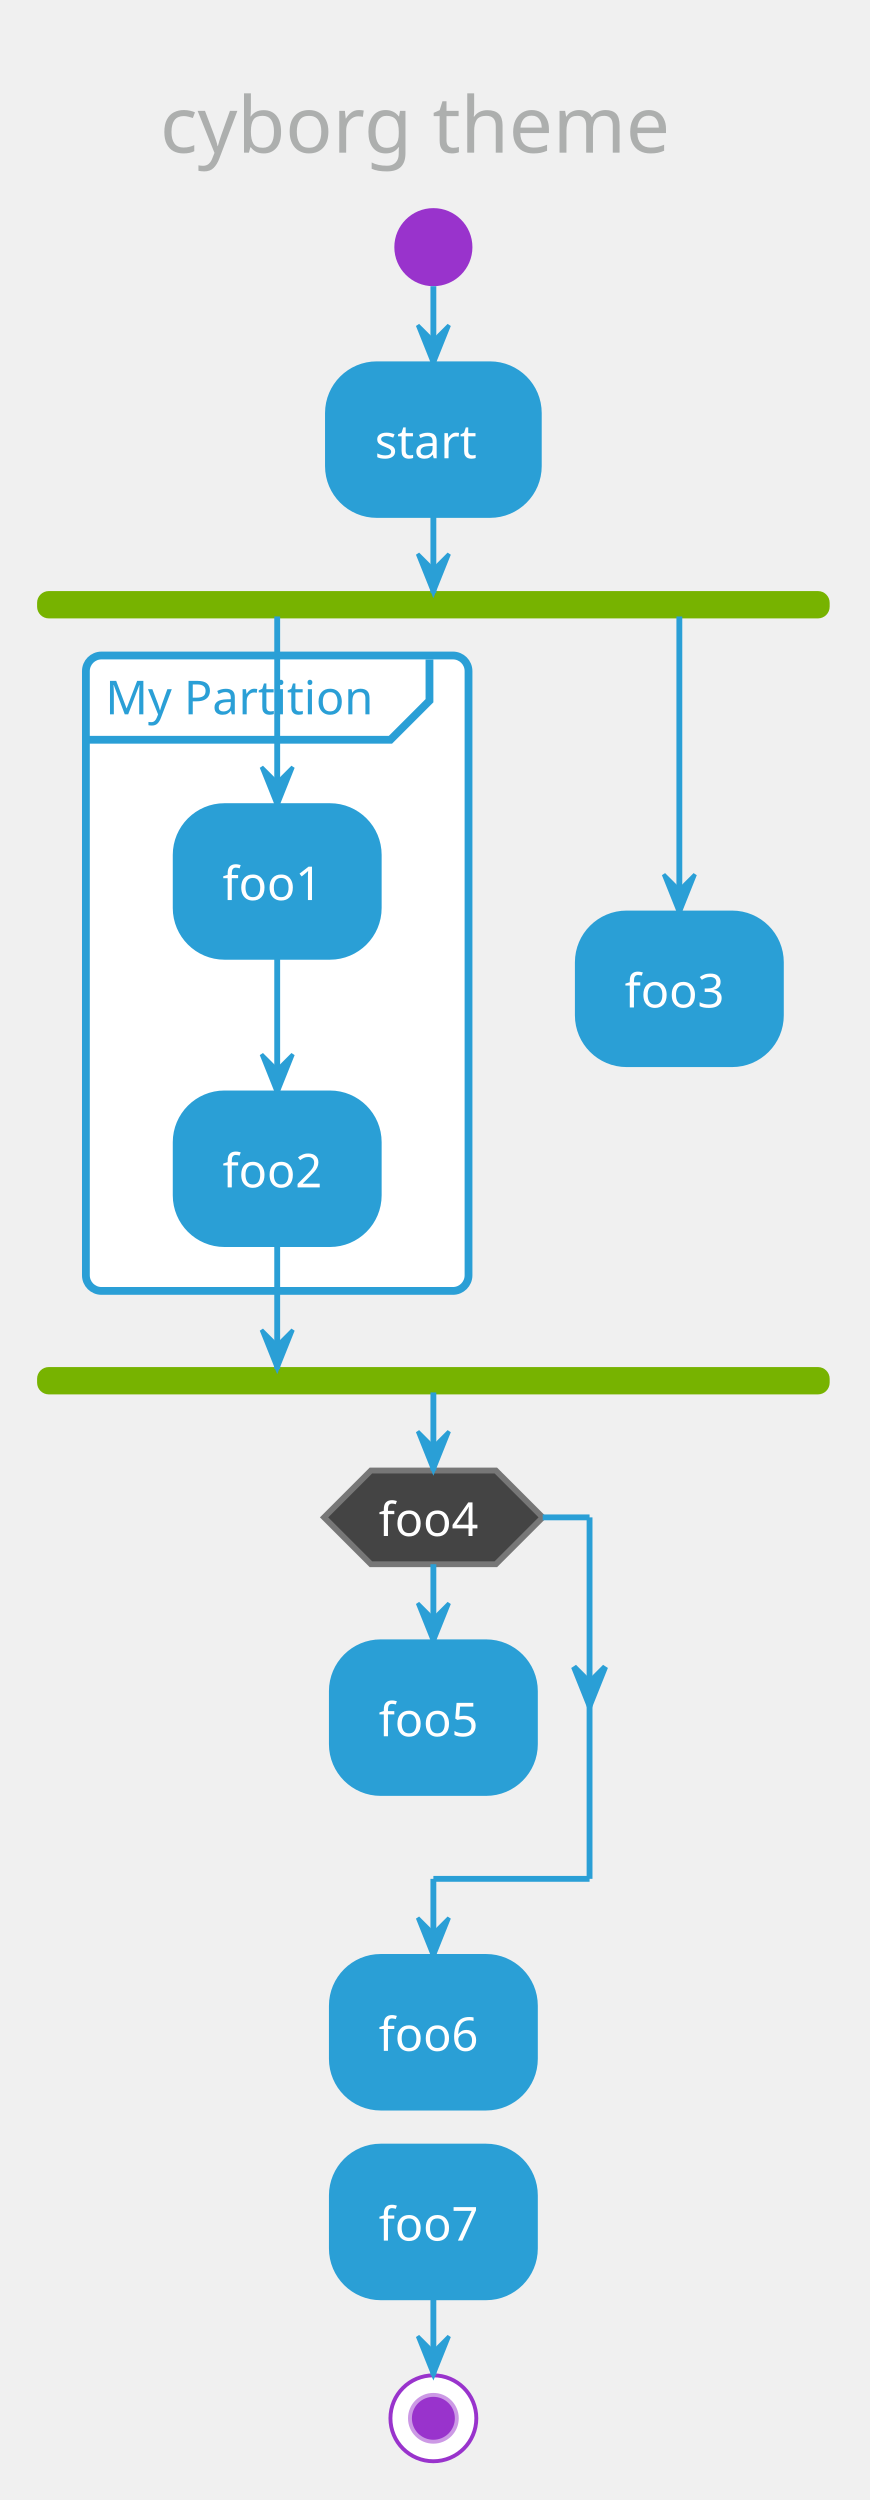
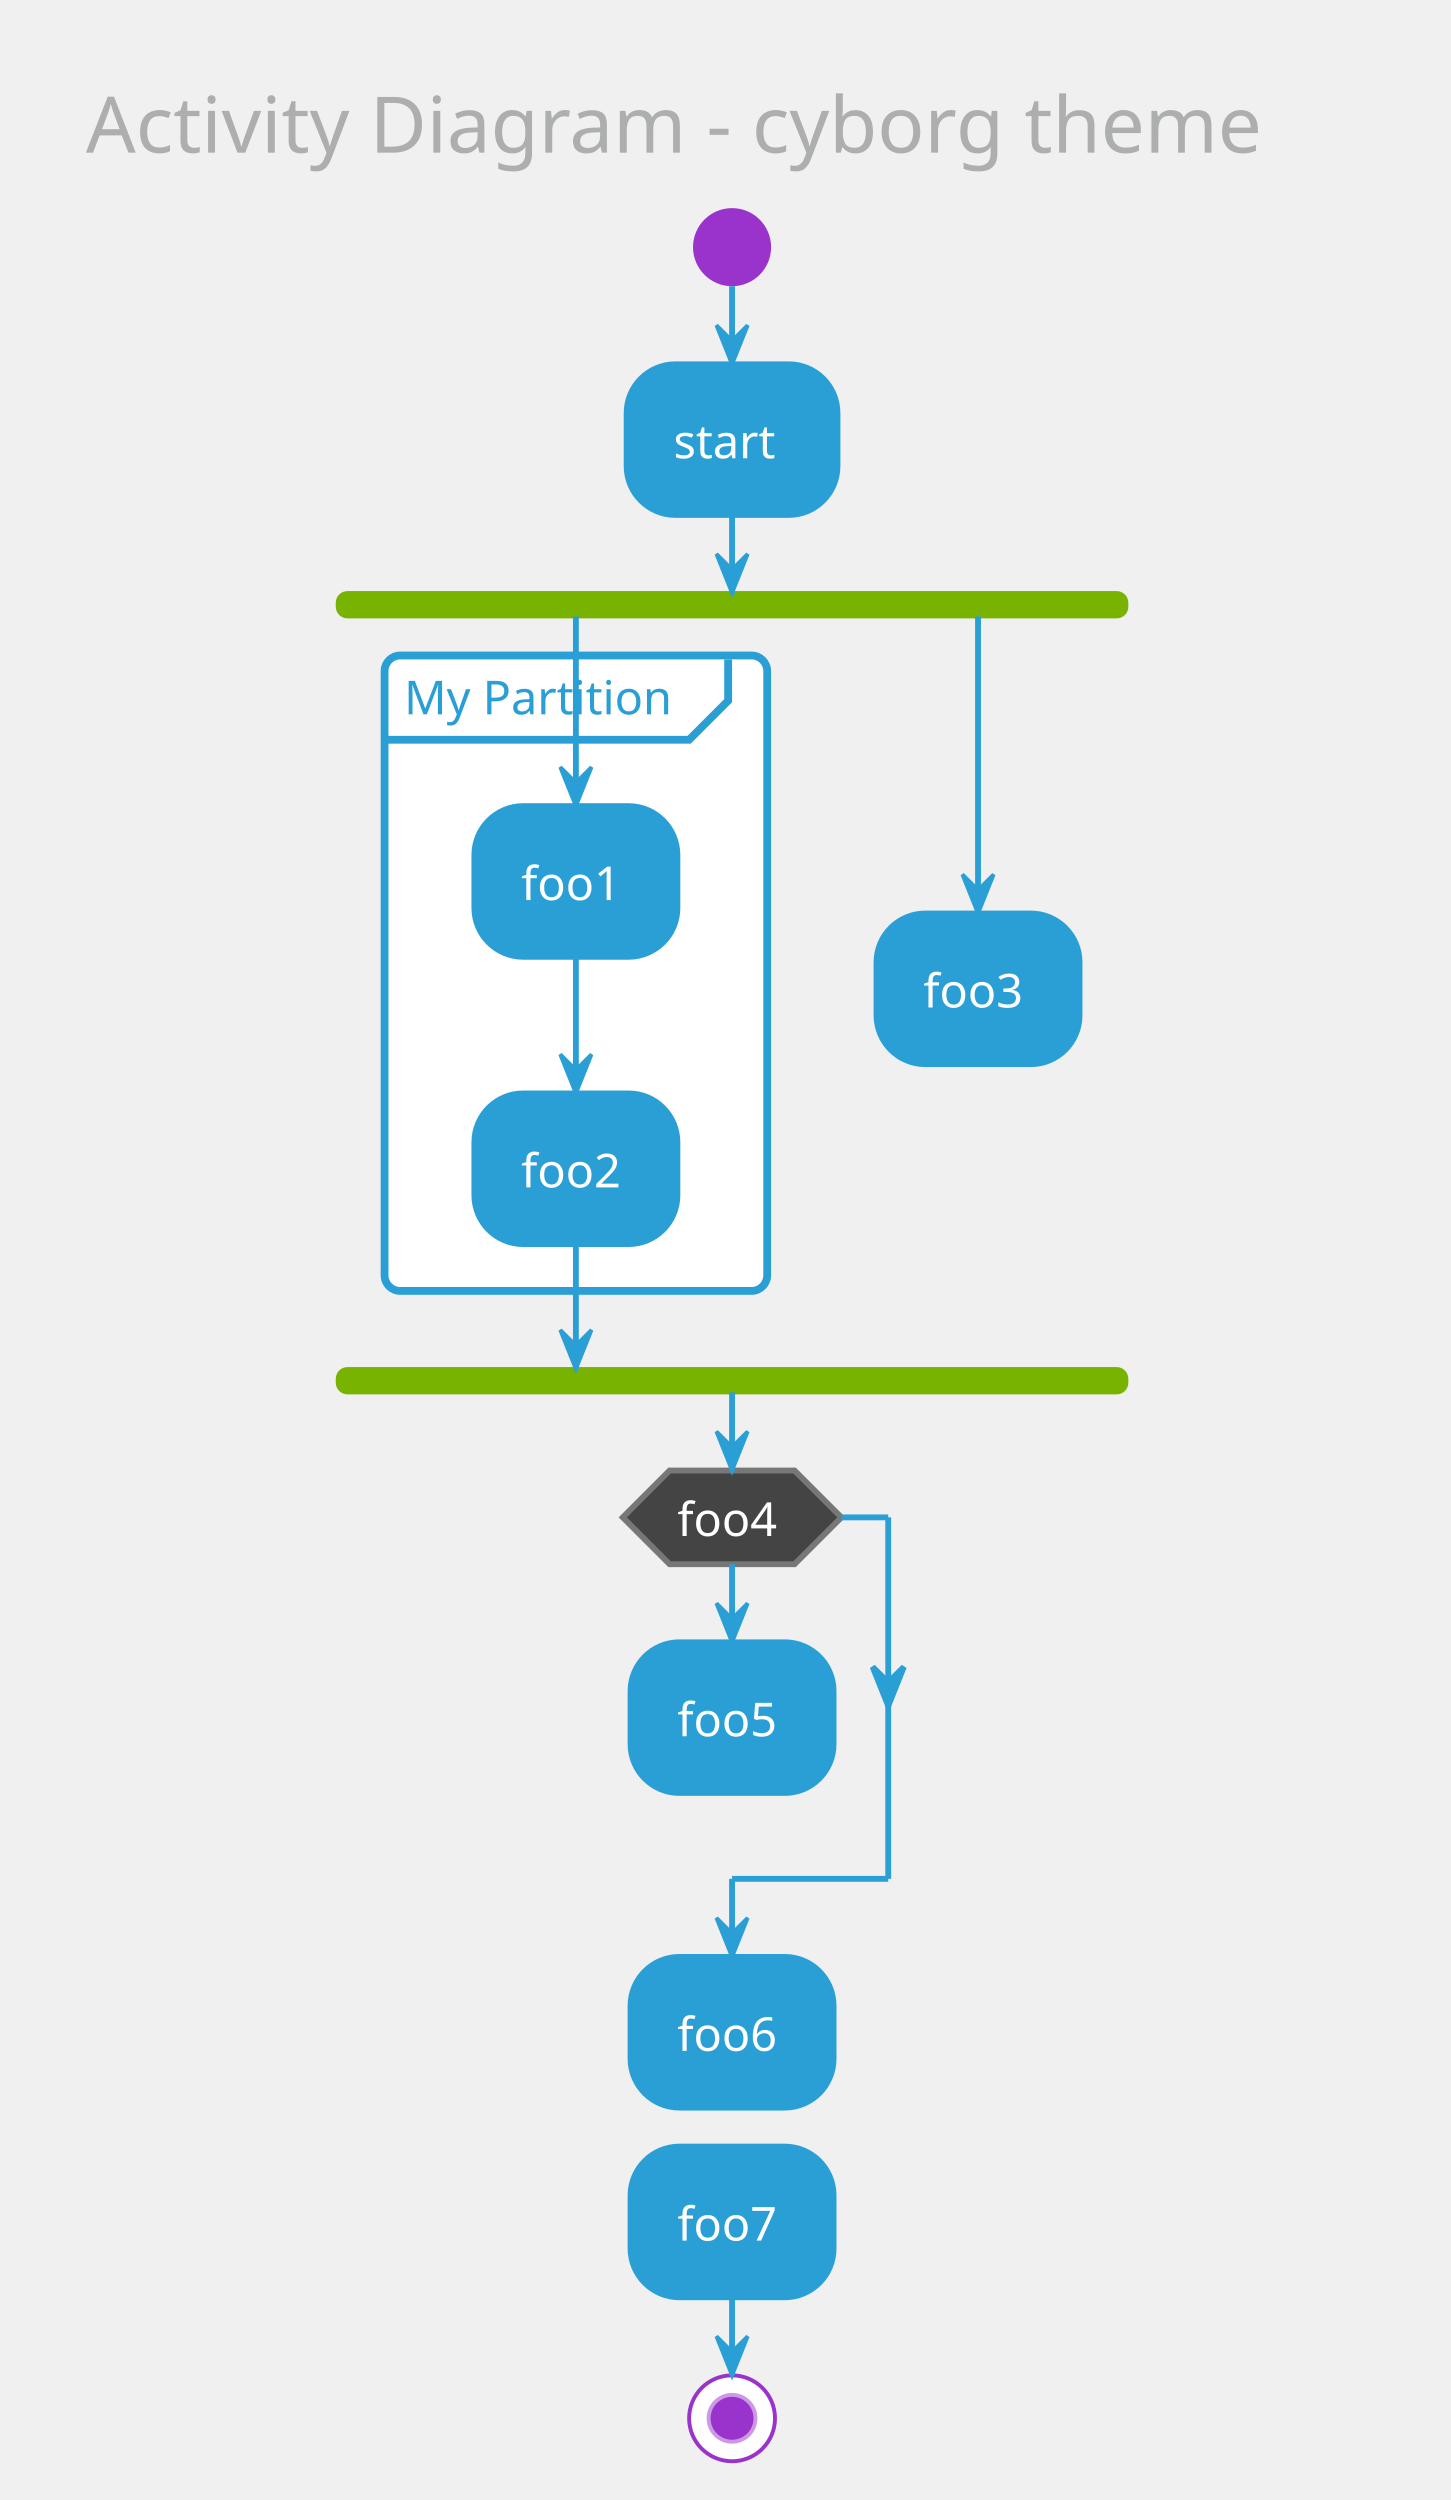
- <svg xmlns="http://www.w3.org/2000/svg" contentScriptType="application/ecmascript" contentStyleType="text/css" height="667.708px" preserveAspectRatio="none" style="width:232px;height:667px;" version="1.1" viewBox="0 0 232 667" width="232.292px" zoomAndPan="magnify">
+ <svg xmlns="http://www.w3.org/2000/svg" contentScriptType="application/ecmascript" contentStyleType="text/css" height="667.708px" preserveAspectRatio="none" style="width:387px;height:667px;" version="1.1" viewBox="0 0 387 667" width="387.5px" zoomAndPan="magnify">
  <defs />
  <g>
-     <rect fill="none" height="39.903" rx="4.167" ry="4.167" style="stroke: none; stroke-width: 1.042;" width="164.583" x="32.292" y="12.5" />
-     <text fill="#ADAFAE" font-family="Verdana" font-size="20.833" lengthAdjust="spacingAndGlyphs" textLength="143.75" x="42.708" y="40.737">cyborg theme</text>
-     <ellipse cx="115.625" cy="65.944" fill="#9933CC" rx="10.417" ry="10.417" style="stroke: none; stroke-width: 1.042;" />
-     <rect fill="#2A9FD6" height="40.192" rx="13.021" ry="13.021" style="stroke: #2A9FD6; stroke-width: 1.562;" width="56.25" x="87.5" y="97.194" />
-     <text fill="#FFFFFF" font-family="Verdana" font-size="12.5" lengthAdjust="spacingAndGlyphs" textLength="31.25" x="100" y="122.262">start</text>
-     <rect fill="#77B300" height="6.25" rx="2.604" ry="2.604" style="stroke: #77B300; stroke-width: 1.042;" width="210.417" x="10.417" y="158.219" />
-     <rect fill="#FFFFFF" height="169.533" rx="4.167" ry="4.167" style="stroke: #2A9FD6; stroke-width: 2.083;" width="102.083" x="22.917" y="174.886" />
-     <path d="M114.583,175.928 L114.583,186.953 L104.167,197.369 L22.917,197.369 " fill="none" style="stroke: #2A9FD6; stroke-width: 2.083;" />
-     <text fill="#2A9FD6" font-family="Verdana" font-size="12.5" lengthAdjust="spacingAndGlyphs" textLength="77.083" x="28.125" y="190.578">My Partition</text>
-     <rect fill="#2A9FD6" height="40.192" rx="13.021" ry="13.021" style="stroke: #2A9FD6; stroke-width: 1.562;" width="54.167" x="46.875" y="215.078" />
-     <text fill="#FFFFFF" font-family="Verdana" font-size="12.5" lengthAdjust="spacingAndGlyphs" textLength="29.167" x="59.375" y="240.145">foo1</text>
-     <rect fill="#2A9FD6" height="40.192" rx="13.021" ry="13.021" style="stroke: #2A9FD6; stroke-width: 1.562;" width="54.167" x="46.875" y="291.728" />
-     <text fill="#FFFFFF" font-family="Verdana" font-size="12.5" lengthAdjust="spacingAndGlyphs" textLength="29.167" x="59.375" y="316.795">foo2</text>
-     <rect fill="#2A9FD6" height="40.192" rx="13.021" ry="13.021" style="stroke: #2A9FD6; stroke-width: 1.562;" width="54.167" x="154.167" y="243.724" />
-     <text fill="#FFFFFF" font-family="Verdana" font-size="12.5" lengthAdjust="spacingAndGlyphs" textLength="29.167" x="166.667" y="268.791">foo3</text>
-     <rect fill="#77B300" height="6.25" rx="2.604" ry="2.604" style="stroke: #77B300; stroke-width: 1.042;" width="210.417" x="10.417" y="365.253" />
-     <rect fill="#2A9FD6" height="40.192" rx="13.021" ry="13.021" style="stroke: #2A9FD6; stroke-width: 1.562;" width="54.167" x="88.542" y="438.169" />
-     <text fill="#FFFFFF" font-family="Verdana" font-size="12.5" lengthAdjust="spacingAndGlyphs" textLength="29.167" x="101.042" y="463.236">foo5</text>
-     <polygon fill="#444444" points="98.958,392.336,132.292,392.336,144.792,404.836,132.292,417.336,98.958,417.336,86.458,404.836,98.958,392.336" style="stroke: #777777; stroke-width: 1.562;" />
-     <text fill="#FFFFFF" font-family="Verdana" font-size="12.5" lengthAdjust="spacingAndGlyphs" textLength="29.167" x="101.042" y="409.807">foo4</text>
-     <rect fill="#2A9FD6" height="40.192" rx="13.021" ry="13.021" style="stroke: #2A9FD6; stroke-width: 1.562;" width="54.167" x="88.542" y="522.111" />
-     <text fill="#FFFFFF" font-family="Verdana" font-size="12.5" lengthAdjust="spacingAndGlyphs" textLength="29.167" x="101.042" y="547.178">foo6</text>
-     <rect fill="#2A9FD6" height="40.192" rx="13.021" ry="13.021" style="stroke: #2A9FD6; stroke-width: 1.562;" width="54.167" x="88.542" y="572.719" />
-     <text fill="#FFFFFF" font-family="Verdana" font-size="12.5" lengthAdjust="spacingAndGlyphs" textLength="29.167" x="101.042" y="597.787">foo7</text>
-     <ellipse cx="115.625" cy="645.203" fill="#FFFFFF" rx="11.458" ry="11.458" style="stroke: #9933CC; stroke-width: 1.042;" />
-     <ellipse cx="115.625" cy="645.203" fill="#9933CC" rx="6.25" ry="6.25" style="stroke: #CC99E5; stroke-width: 1.042;" />
-     <line style="stroke: #2A9FD6; stroke-width: 1.562;" x1="115.625" x2="115.625" y1="76.361" y2="97.194" />
-     <polygon fill="#2A9FD6" points="111.458,86.778,115.625,97.194,119.792,86.778,115.625,90.944" style="stroke: #2A9FD6; stroke-width: 1.042;" />
-     <line style="stroke: #2A9FD6; stroke-width: 1.562;" x1="73.958" x2="73.958" y1="255.269" y2="291.728" />
-     <polygon fill="#2A9FD6" points="69.792,281.311,73.958,291.728,78.125,281.311,73.958,285.478" style="stroke: #2A9FD6; stroke-width: 1.042;" />
-     <line style="stroke: #2A9FD6; stroke-width: 1.562;" x1="73.958" x2="73.958" y1="164.469" y2="215.078" />
-     <polygon fill="#2A9FD6" points="69.792,204.661,73.958,215.078,78.125,204.661,73.958,208.828" style="stroke: #2A9FD6; stroke-width: 1.042;" />
-     <line style="stroke: #2A9FD6; stroke-width: 1.562;" x1="181.25" x2="181.25" y1="164.469" y2="243.724" />
-     <polygon fill="#2A9FD6" points="177.083,233.307,181.25,243.724,185.417,233.307,181.25,237.474" style="stroke: #2A9FD6; stroke-width: 1.042;" />
-     <line style="stroke: #2A9FD6; stroke-width: 1.562;" x1="73.958" x2="73.958" y1="331.919" y2="365.253" />
-     <polygon fill="#2A9FD6" points="69.792,354.836,73.958,365.253,78.125,354.836,73.958,359.003" style="stroke: #2A9FD6; stroke-width: 1.042;" />
-     <line style="stroke: #2A9FD6; stroke-width: 1.562;" x1="115.625" x2="115.625" y1="137.386" y2="158.219" />
-     <polygon fill="#2A9FD6" points="111.458,147.803,115.625,158.219,119.792,147.803,115.625,151.969" style="stroke: #2A9FD6; stroke-width: 1.042;" />
-     <line style="stroke: #2A9FD6; stroke-width: 1.562;" x1="115.625" x2="115.625" y1="417.336" y2="438.169" />
-     <polygon fill="#2A9FD6" points="111.458,427.753,115.625,438.169,119.792,427.753,115.625,431.919" style="stroke: #2A9FD6; stroke-width: 1.042;" />
-     <line style="stroke: #2A9FD6; stroke-width: 1.562;" x1="144.792" x2="157.292" y1="404.836" y2="404.836" />
-     <polygon fill="#2A9FD6" points="153.125,444.724,157.292,455.14,161.458,444.724,157.292,448.89" style="stroke: #2A9FD6; stroke-width: 1.562;" />
-     <line style="stroke: #2A9FD6; stroke-width: 1.562;" x1="157.292" x2="157.292" y1="404.836" y2="501.278" />
-     <line style="stroke: #2A9FD6; stroke-width: 1.562;" x1="157.292" x2="115.625" y1="501.278" y2="501.278" />
-     <line style="stroke: #2A9FD6; stroke-width: 1.562;" x1="115.625" x2="115.625" y1="501.278" y2="522.111" />
-     <polygon fill="#2A9FD6" points="111.458,511.694,115.625,522.111,119.792,511.694,115.625,515.861" style="stroke: #2A9FD6; stroke-width: 1.042;" />
-     <line style="stroke: #2A9FD6; stroke-width: 1.562;" x1="115.625" x2="115.625" y1="371.503" y2="392.336" />
-     <polygon fill="#2A9FD6" points="111.458,381.919,115.625,392.336,119.792,381.919,115.625,386.086" style="stroke: #2A9FD6; stroke-width: 1.042;" />
-     <line style="stroke: #2A9FD6; stroke-width: 1.562;" x1="115.625" x2="115.625" y1="612.911" y2="633.744" />
-     <polygon fill="#2A9FD6" points="111.458,623.328,115.625,633.744,119.792,623.328,115.625,627.494" style="stroke: #2A9FD6; stroke-width: 1.042;" />
+     <rect fill="none" height="39.903" rx="4.167" ry="4.167" style="stroke: none; stroke-width: 1.042;" width="363.542" x="12.5" y="12.5" />
+     <text fill="#ADAFAE" font-family="Verdana" font-size="20.833" lengthAdjust="spacingAndGlyphs" textLength="342.708" x="22.917" y="40.737">Activity Diagram - cyborg theme</text>
+     <ellipse cx="195.312" cy="65.944" fill="#9933CC" rx="10.417" ry="10.417" style="stroke: none; stroke-width: 1.042;" />
+     <rect fill="#2A9FD6" height="40.192" rx="13.021" ry="13.021" style="stroke: #2A9FD6; stroke-width: 1.562;" width="56.25" x="167.188" y="97.194" />
+     <text fill="#FFFFFF" font-family="Verdana" font-size="12.5" lengthAdjust="spacingAndGlyphs" textLength="31.25" x="179.688" y="122.262">start</text>
+     <rect fill="#77B300" height="6.25" rx="2.604" ry="2.604" style="stroke: #77B300; stroke-width: 1.042;" width="210.417" x="90.104" y="158.219" />
+     <rect fill="#FFFFFF" height="169.533" rx="4.167" ry="4.167" style="stroke: #2A9FD6; stroke-width: 2.083;" width="102.083" x="102.604" y="174.886" />
+     <path d="M194.271,175.928 L194.271,186.953 L183.854,197.369 L102.604,197.369 " fill="none" style="stroke: #2A9FD6; stroke-width: 2.083;" />
+     <text fill="#2A9FD6" font-family="Verdana" font-size="12.5" lengthAdjust="spacingAndGlyphs" textLength="77.083" x="107.812" y="190.578">My Partition</text>
+     <rect fill="#2A9FD6" height="40.192" rx="13.021" ry="13.021" style="stroke: #2A9FD6; stroke-width: 1.562;" width="54.167" x="126.562" y="215.078" />
+     <text fill="#FFFFFF" font-family="Verdana" font-size="12.5" lengthAdjust="spacingAndGlyphs" textLength="29.167" x="139.062" y="240.145">foo1</text>
+     <rect fill="#2A9FD6" height="40.192" rx="13.021" ry="13.021" style="stroke: #2A9FD6; stroke-width: 1.562;" width="54.167" x="126.562" y="291.728" />
+     <text fill="#FFFFFF" font-family="Verdana" font-size="12.5" lengthAdjust="spacingAndGlyphs" textLength="29.167" x="139.062" y="316.795">foo2</text>
+     <rect fill="#2A9FD6" height="40.192" rx="13.021" ry="13.021" style="stroke: #2A9FD6; stroke-width: 1.562;" width="54.167" x="233.854" y="243.724" />
+     <text fill="#FFFFFF" font-family="Verdana" font-size="12.5" lengthAdjust="spacingAndGlyphs" textLength="29.167" x="246.354" y="268.791">foo3</text>
+     <rect fill="#77B300" height="6.25" rx="2.604" ry="2.604" style="stroke: #77B300; stroke-width: 1.042;" width="210.417" x="90.104" y="365.253" />
+     <rect fill="#2A9FD6" height="40.192" rx="13.021" ry="13.021" style="stroke: #2A9FD6; stroke-width: 1.562;" width="54.167" x="168.229" y="438.169" />
+     <text fill="#FFFFFF" font-family="Verdana" font-size="12.5" lengthAdjust="spacingAndGlyphs" textLength="29.167" x="180.729" y="463.236">foo5</text>
+     <polygon fill="#444444" points="178.646,392.336,211.979,392.336,224.479,404.836,211.979,417.336,178.646,417.336,166.146,404.836,178.646,392.336" style="stroke: #777777; stroke-width: 1.562;" />
+     <text fill="#FFFFFF" font-family="Verdana" font-size="12.5" lengthAdjust="spacingAndGlyphs" textLength="29.167" x="180.729" y="409.807">foo4</text>
+     <rect fill="#2A9FD6" height="40.192" rx="13.021" ry="13.021" style="stroke: #2A9FD6; stroke-width: 1.562;" width="54.167" x="168.229" y="522.111" />
+     <text fill="#FFFFFF" font-family="Verdana" font-size="12.5" lengthAdjust="spacingAndGlyphs" textLength="29.167" x="180.729" y="547.178">foo6</text>
+     <rect fill="#2A9FD6" height="40.192" rx="13.021" ry="13.021" style="stroke: #2A9FD6; stroke-width: 1.562;" width="54.167" x="168.229" y="572.719" />
+     <text fill="#FFFFFF" font-family="Verdana" font-size="12.5" lengthAdjust="spacingAndGlyphs" textLength="29.167" x="180.729" y="597.787">foo7</text>
+     <ellipse cx="195.312" cy="645.203" fill="#FFFFFF" rx="11.458" ry="11.458" style="stroke: #9933CC; stroke-width: 1.042;" />
+     <ellipse cx="195.312" cy="645.203" fill="#9933CC" rx="6.25" ry="6.25" style="stroke: #CC99E5; stroke-width: 1.042;" />
+     <line style="stroke: #2A9FD6; stroke-width: 1.562;" x1="195.312" x2="195.312" y1="76.361" y2="97.194" />
+     <polygon fill="#2A9FD6" points="191.146,86.778,195.312,97.194,199.479,86.778,195.312,90.944" style="stroke: #2A9FD6; stroke-width: 1.042;" />
+     <line style="stroke: #2A9FD6; stroke-width: 1.562;" x1="153.646" x2="153.646" y1="255.269" y2="291.728" />
+     <polygon fill="#2A9FD6" points="149.479,281.311,153.646,291.728,157.812,281.311,153.646,285.478" style="stroke: #2A9FD6; stroke-width: 1.042;" />
+     <line style="stroke: #2A9FD6; stroke-width: 1.562;" x1="153.646" x2="153.646" y1="164.469" y2="215.078" />
+     <polygon fill="#2A9FD6" points="149.479,204.661,153.646,215.078,157.812,204.661,153.646,208.828" style="stroke: #2A9FD6; stroke-width: 1.042;" />
+     <line style="stroke: #2A9FD6; stroke-width: 1.562;" x1="260.938" x2="260.938" y1="164.469" y2="243.724" />
+     <polygon fill="#2A9FD6" points="256.771,233.307,260.938,243.724,265.104,233.307,260.938,237.474" style="stroke: #2A9FD6; stroke-width: 1.042;" />
+     <line style="stroke: #2A9FD6; stroke-width: 1.562;" x1="153.646" x2="153.646" y1="331.919" y2="365.253" />
+     <polygon fill="#2A9FD6" points="149.479,354.836,153.646,365.253,157.812,354.836,153.646,359.003" style="stroke: #2A9FD6; stroke-width: 1.042;" />
+     <line style="stroke: #2A9FD6; stroke-width: 1.562;" x1="195.312" x2="195.312" y1="137.386" y2="158.219" />
+     <polygon fill="#2A9FD6" points="191.146,147.803,195.312,158.219,199.479,147.803,195.312,151.969" style="stroke: #2A9FD6; stroke-width: 1.042;" />
+     <line style="stroke: #2A9FD6; stroke-width: 1.562;" x1="195.312" x2="195.312" y1="417.336" y2="438.169" />
+     <polygon fill="#2A9FD6" points="191.146,427.753,195.312,438.169,199.479,427.753,195.312,431.919" style="stroke: #2A9FD6; stroke-width: 1.042;" />
+     <line style="stroke: #2A9FD6; stroke-width: 1.562;" x1="224.479" x2="236.979" y1="404.836" y2="404.836" />
+     <polygon fill="#2A9FD6" points="232.812,444.724,236.979,455.14,241.146,444.724,236.979,448.89" style="stroke: #2A9FD6; stroke-width: 1.562;" />
+     <line style="stroke: #2A9FD6; stroke-width: 1.562;" x1="236.979" x2="236.979" y1="404.836" y2="501.278" />
+     <line style="stroke: #2A9FD6; stroke-width: 1.562;" x1="236.979" x2="195.312" y1="501.278" y2="501.278" />
+     <line style="stroke: #2A9FD6; stroke-width: 1.562;" x1="195.312" x2="195.312" y1="501.278" y2="522.111" />
+     <polygon fill="#2A9FD6" points="191.146,511.694,195.312,522.111,199.479,511.694,195.312,515.861" style="stroke: #2A9FD6; stroke-width: 1.042;" />
+     <line style="stroke: #2A9FD6; stroke-width: 1.562;" x1="195.312" x2="195.312" y1="371.503" y2="392.336" />
+     <polygon fill="#2A9FD6" points="191.146,381.919,195.312,392.336,199.479,381.919,195.312,386.086" style="stroke: #2A9FD6; stroke-width: 1.042;" />
+     <line style="stroke: #2A9FD6; stroke-width: 1.562;" x1="195.312" x2="195.312" y1="612.911" y2="633.744" />
+     <polygon fill="#2A9FD6" points="191.146,623.328,195.312,633.744,199.479,623.328,195.312,627.494" style="stroke: #2A9FD6; stroke-width: 1.042;" />
  </g>
</svg>
